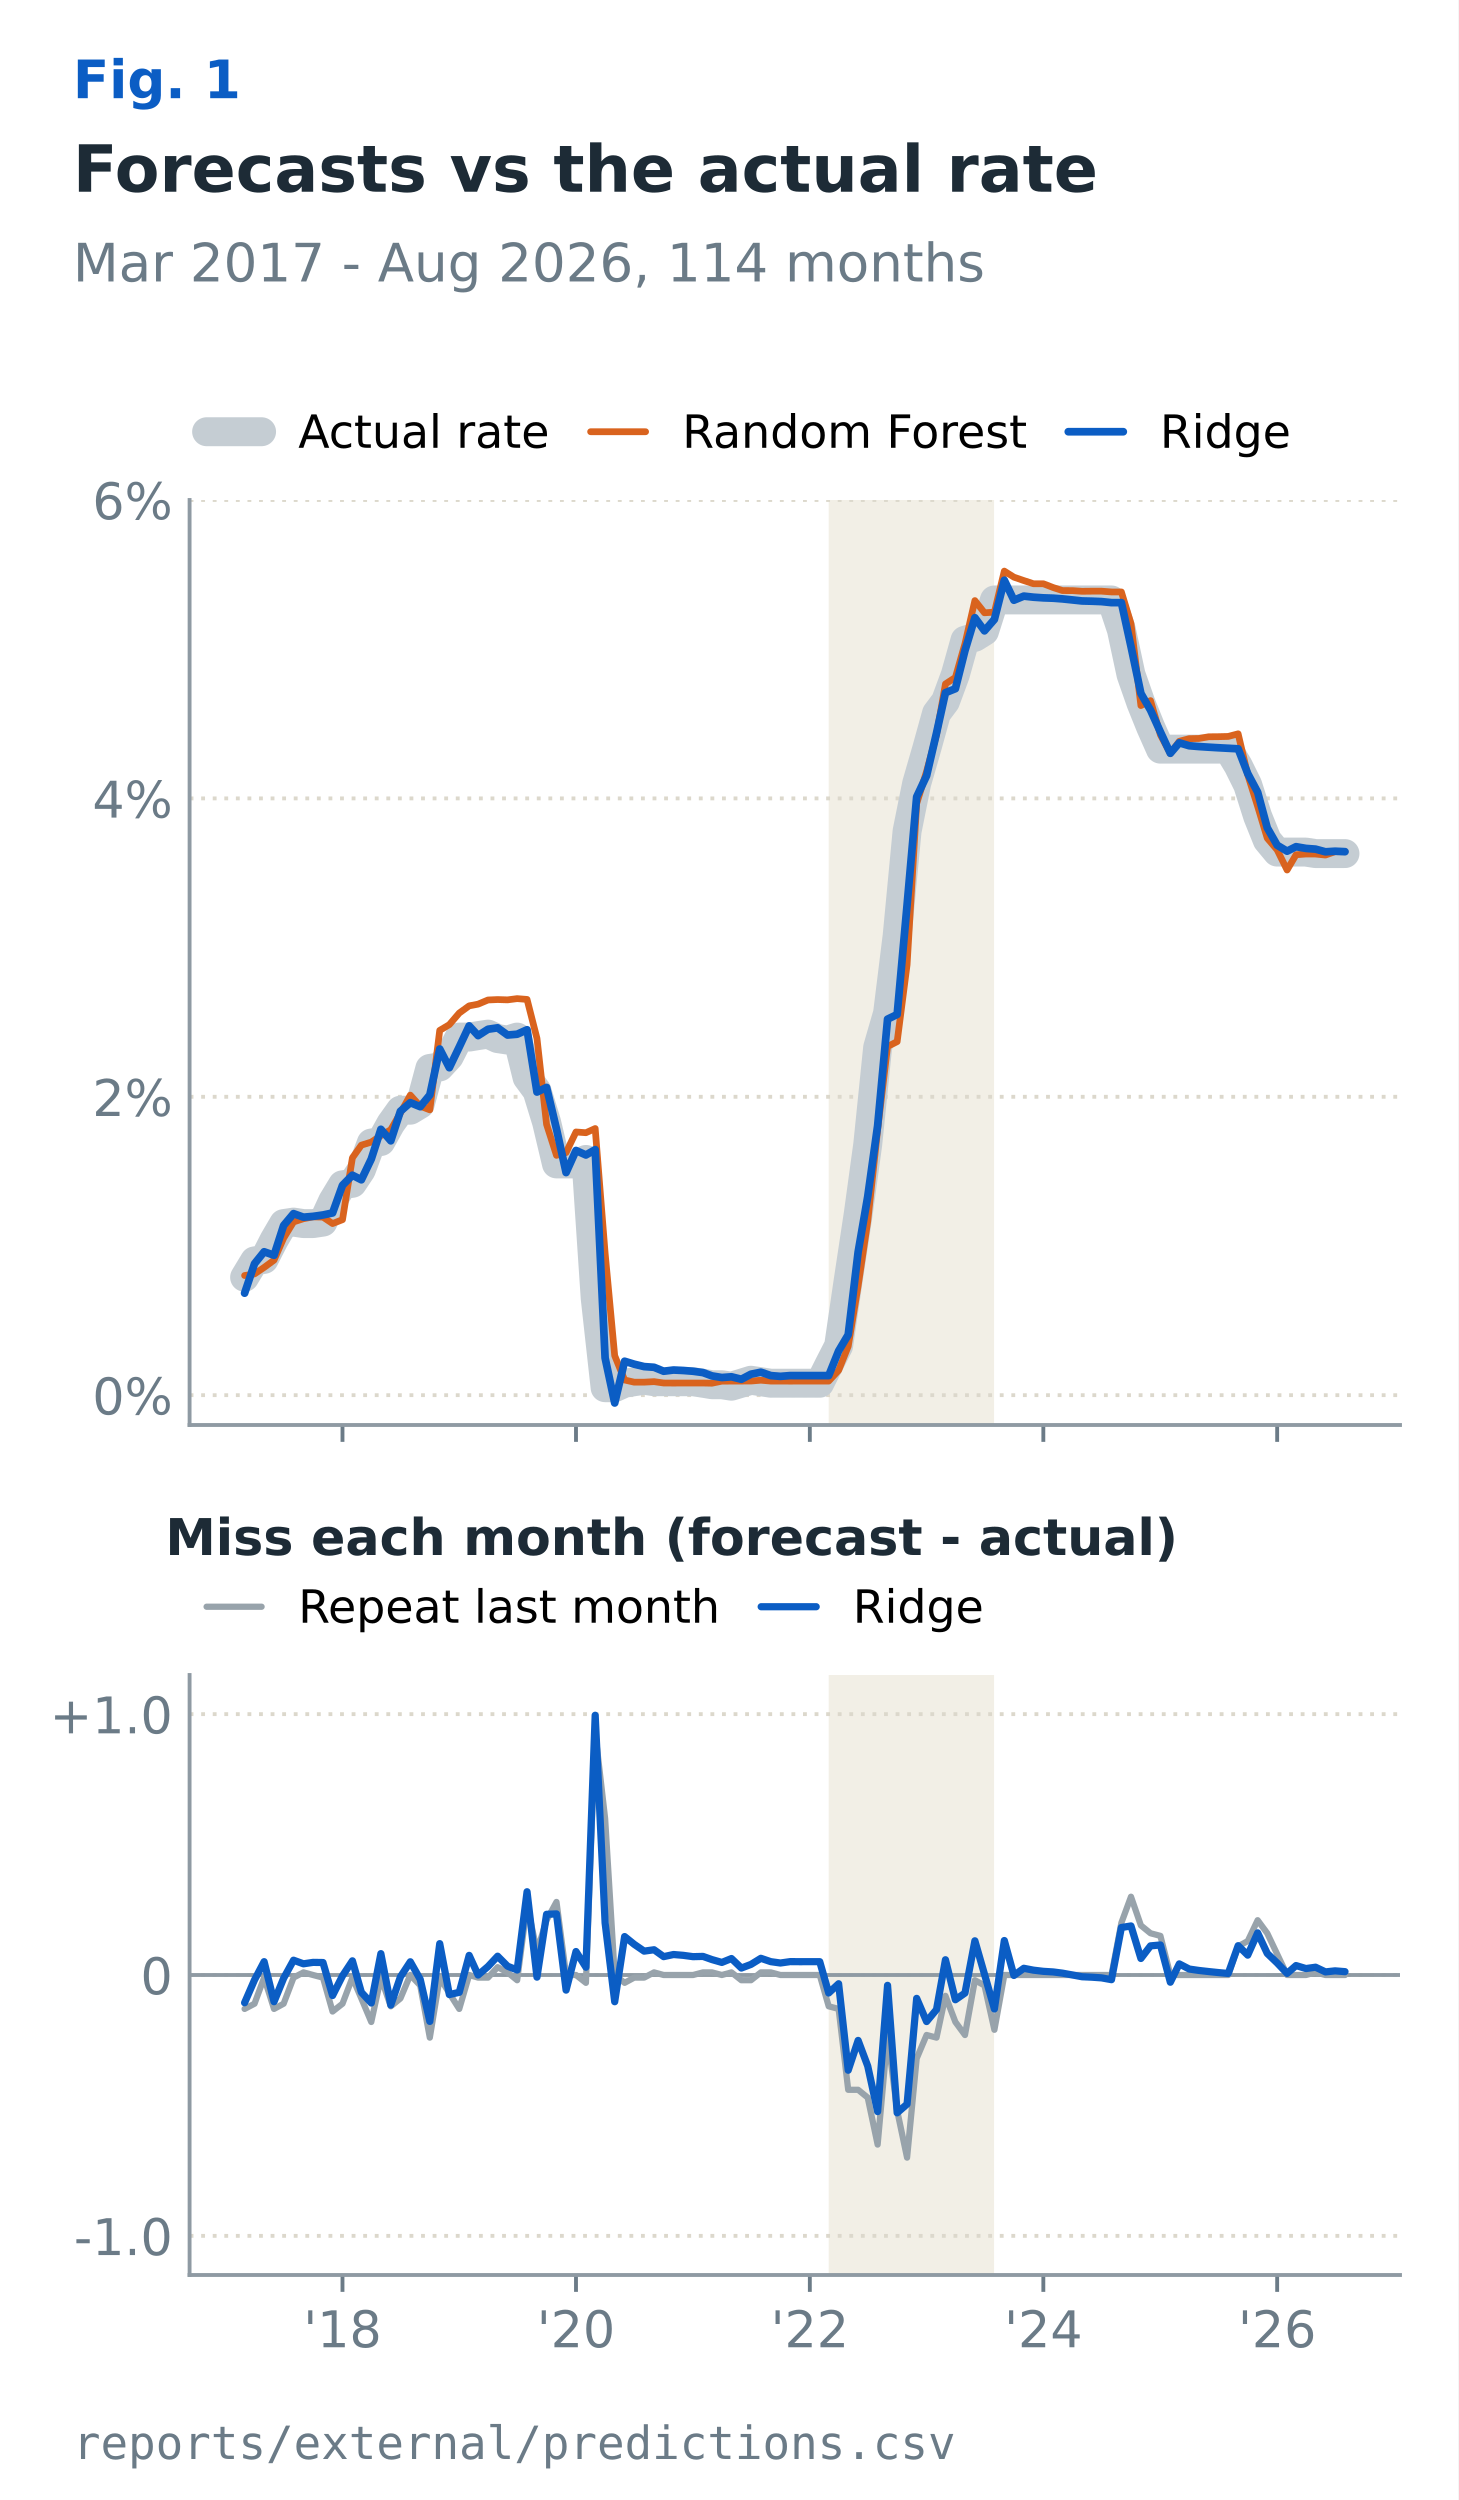
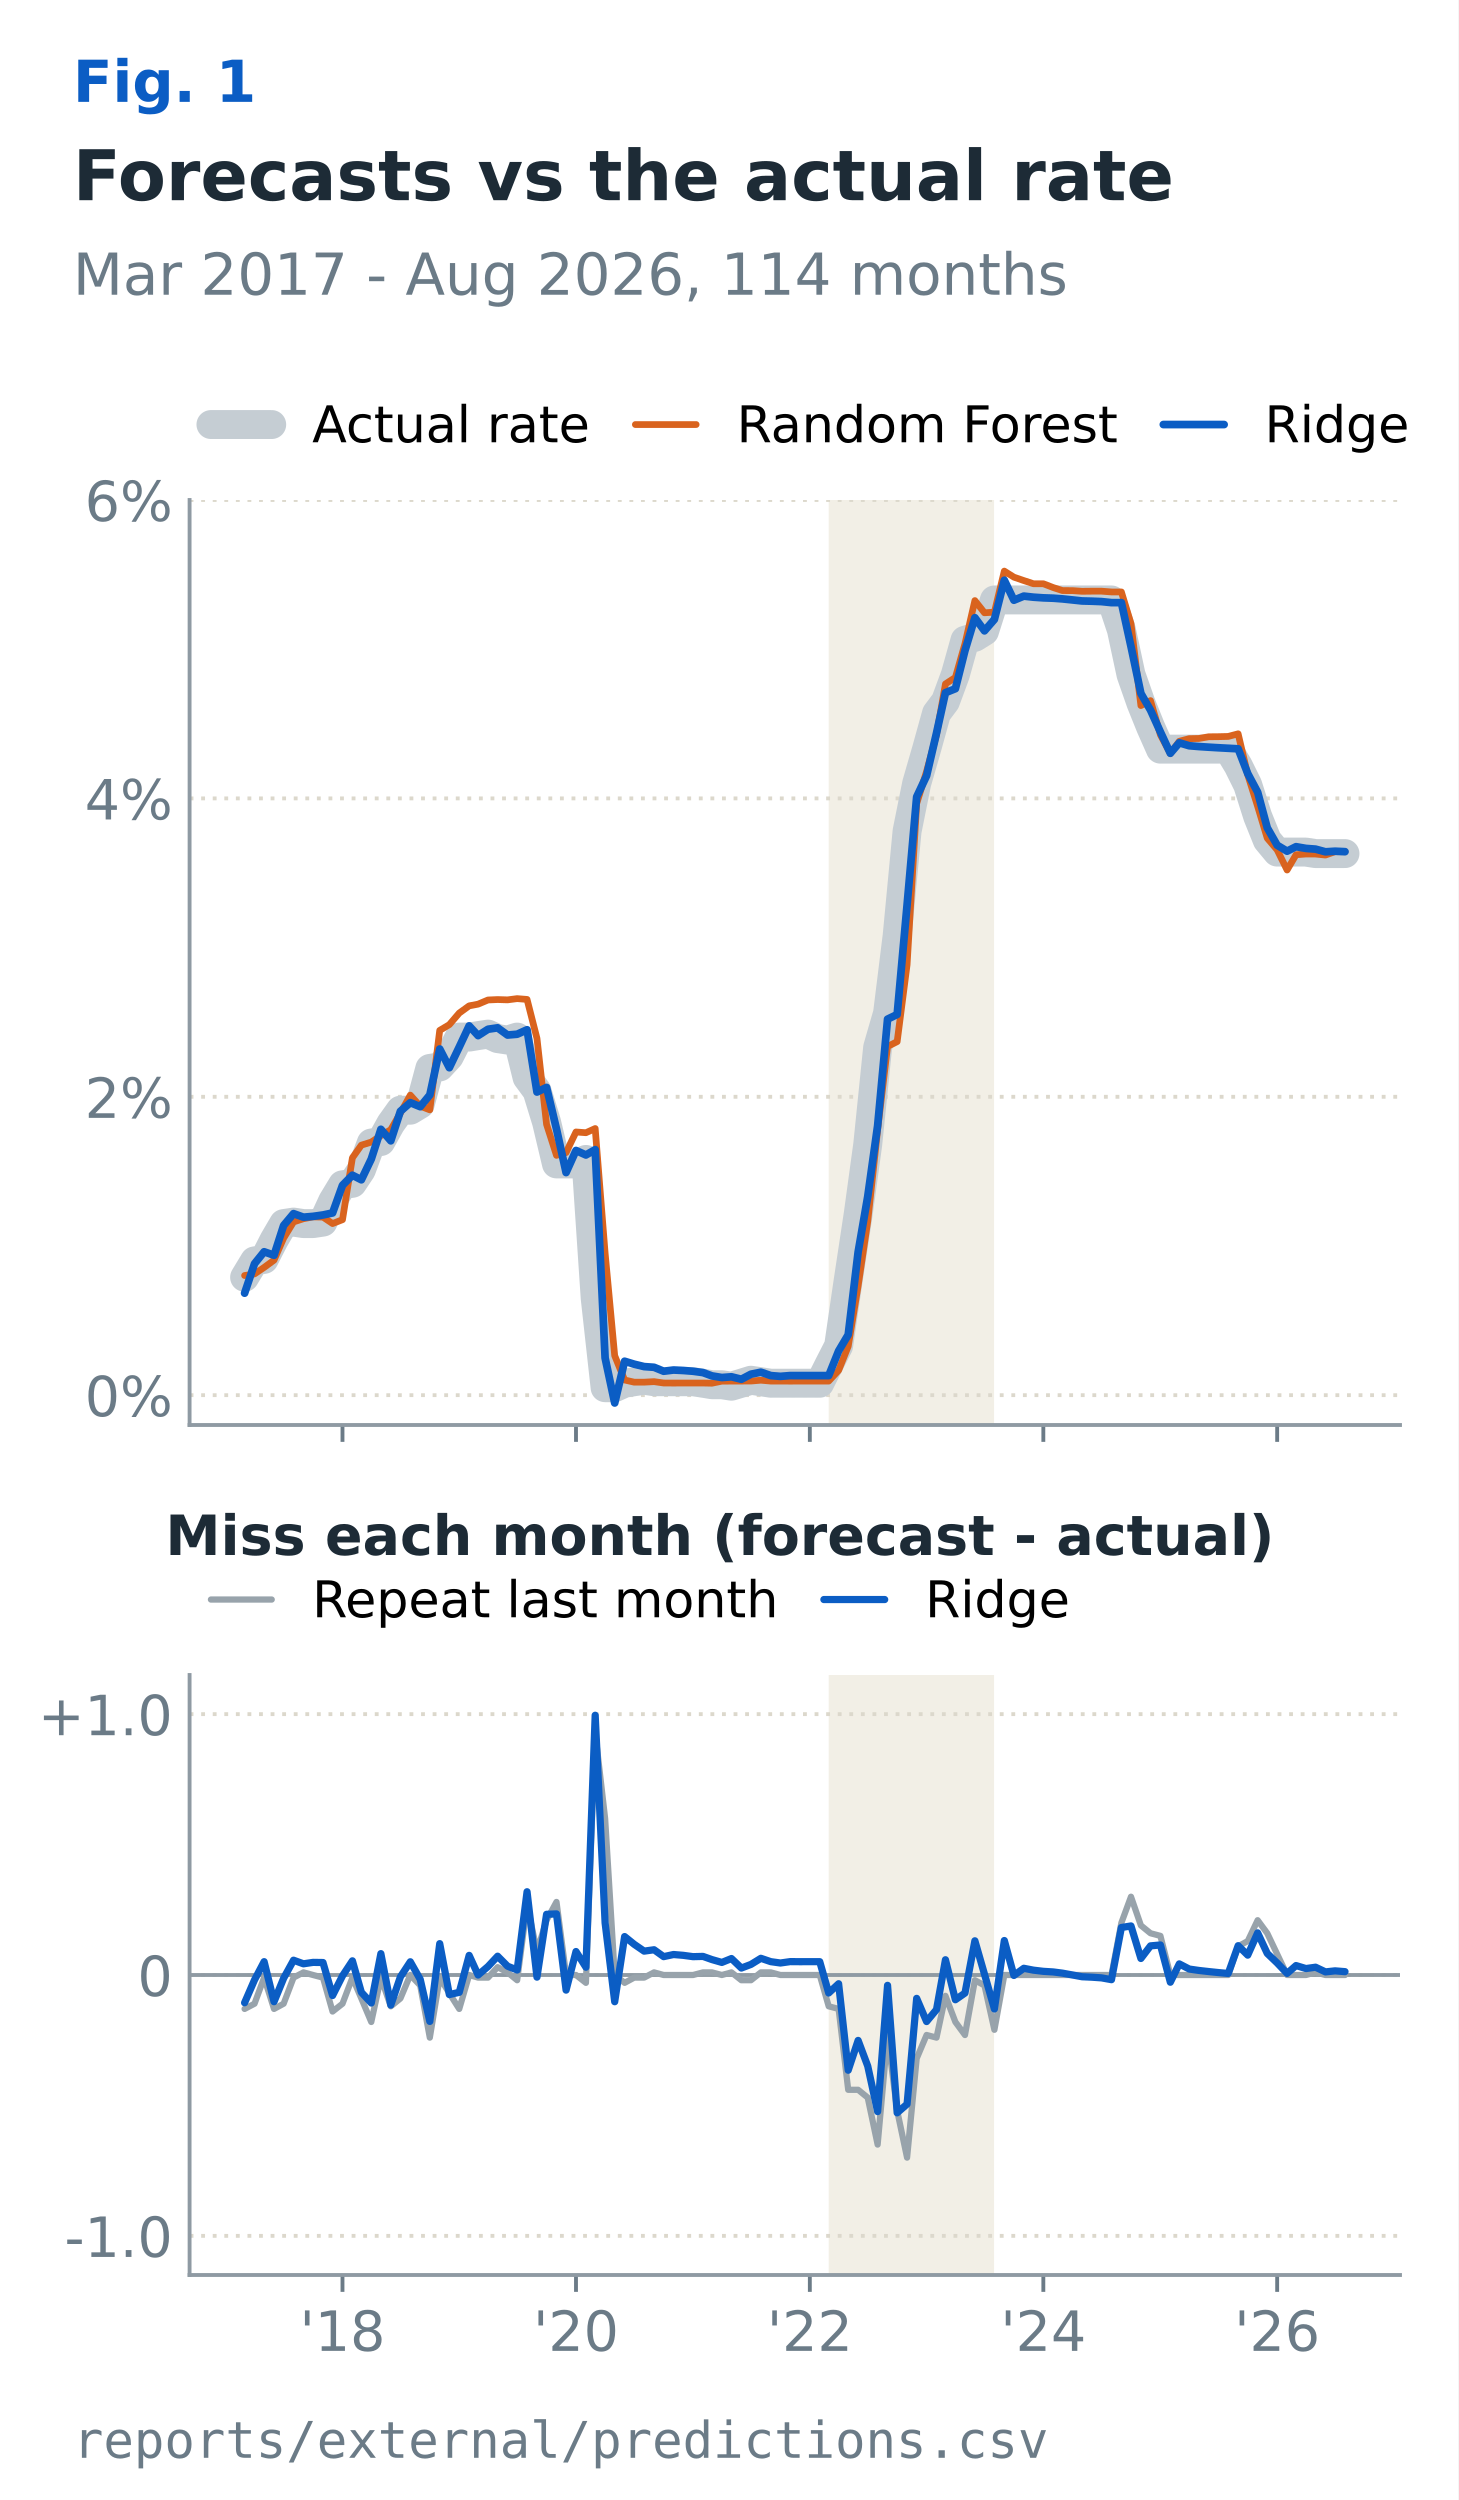
<svg xmlns="http://www.w3.org/2000/svg" xmlns:xlink="http://www.w3.org/1999/xlink" role="img" aria-label="Actual federal funds rate and one-month-ahead forecasts. Top: actual rate with Ridge and Random Forest forecasts, March 2017 to August 2026. Bottom: each month's miss for Ridge and for repeating last month's rate. Misses stay near zero except around the March 2020 cut and during the 2022-23 rate increases." width="302.4pt" height="518.4pt" viewBox="0 0 302.4 518.4" version="1.1">
  <defs>
    <style type="text/css">*{stroke-linejoin: round; stroke-linecap: butt}</style>
  </defs>
  <g id="figure_1">
    <g id="patch_1">
      <path d="M 0 518.4  L 302.4 518.4  L 302.4 0  L 0 0  z " style="fill: #ffffff" />
    </g>
    <g id="axes_1">
      <g id="patch_2">
        <path d="M 39.312 295.488  L 290.304 295.488  L 290.304 103.68  L 39.312 103.68  z " style="fill: #ffffff" />
      </g>
      <g id="patch_3">
        <path d="M 171.839 295.488  L 206.131 295.488  L 206.131 103.68  L 171.839 103.68  z " clip-path="url(#p9039976e13)" style="fill: #f2efe6" />
      </g>
      <g id="matplotlib.axis_1">
        <g id="xtick_1">
          <g id="line2d_1">
            <defs>
              <path id="m2d4528c1ce" d="M 0 0  L 0 3.5  " style="stroke: #6b7b87; stroke-width: 0.8" />
            </defs>
            <g>
              <use xlink:href="#m2d4528c1ce" x="71.018" y="295.488" style="fill: #6b7b87; stroke: #6b7b87; stroke-width: 0.8" />
            </g>
          </g>
        </g>
        <g id="xtick_2">
          <g id="line2d_2">
            <g>
              <use xlink:href="#m2d4528c1ce" x="119.438" y="295.488" style="fill: #6b7b87; stroke: #6b7b87; stroke-width: 0.8" />
            </g>
          </g>
        </g>
        <g id="xtick_3">
          <g id="line2d_3">
            <g>
              <use xlink:href="#m2d4528c1ce" x="167.926" y="295.488" style="fill: #6b7b87; stroke: #6b7b87; stroke-width: 0.8" />
            </g>
          </g>
        </g>
        <g id="xtick_4">
          <g id="line2d_4">
            <g>
              <use xlink:href="#m2d4528c1ce" x="216.346" y="295.488" style="fill: #6b7b87; stroke: #6b7b87; stroke-width: 0.8" />
            </g>
          </g>
        </g>
        <g id="xtick_5">
          <g id="line2d_5">
            <g>
              <use xlink:href="#m2d4528c1ce" x="264.833" y="295.488" style="fill: #6b7b87; stroke: #6b7b87; stroke-width: 0.8" />
            </g>
          </g>
        </g>
      </g>
      <g id="matplotlib.axis_2">
        <g id="ytick_1">
          <g id="line2d_6">
            <path d="M 39.312 289.301  L 290.304 289.301  " clip-path="url(#p9039976e13)" style="fill: none; stroke-dasharray: 0.8,1.6; stroke-dashoffset: 0; stroke: #dcd8cc; stroke-width: 0.8" />
          </g>
          <g id="line2d_7" />
          <g id="text_1">
-             <text style="font-size: 10.5px; font-family: Tahoma, Verdana, 'DejaVu Sans', sans-serif; text-anchor: end; fill: #6b7b87" x="35.812" y="293.289" transform="rotate(-0 35.812 293.2894)">0%</text>
+             <text style="font-size: 11.5px; font-family: Tahoma, Verdana, 'DejaVu Sans', sans-serif; text-anchor: end; fill: #6b7b87" x="35.812" y="293.669" transform="rotate(-0 35.812 293.6693)">0%</text>
          </g>
        </g>
        <g id="ytick_2">
          <g id="line2d_8">
            <path d="M 39.312 227.427  L 290.304 227.427  " clip-path="url(#p9039976e13)" style="fill: none; stroke-dasharray: 0.8,1.6; stroke-dashoffset: 0; stroke: #dcd8cc; stroke-width: 0.8" />
          </g>
          <g id="line2d_9" />
          <g id="text_2">
-             <text style="font-size: 10.5px; font-family: Tahoma, Verdana, 'DejaVu Sans', sans-serif; text-anchor: end; fill: #6b7b87" x="35.812" y="231.416" transform="rotate(-0 35.812 231.4159)">2%</text>
+             <text style="font-size: 11.5px; font-family: Tahoma, Verdana, 'DejaVu Sans', sans-serif; text-anchor: end; fill: #6b7b87" x="35.812" y="231.796" transform="rotate(-0 35.812 231.7957)">2%</text>
          </g>
        </g>
        <g id="ytick_3">
          <g id="line2d_10">
            <path d="M 39.312 165.554  L 290.304 165.554  " clip-path="url(#p9039976e13)" style="fill: none; stroke-dasharray: 0.8,1.6; stroke-dashoffset: 0; stroke: #dcd8cc; stroke-width: 0.8" />
          </g>
          <g id="line2d_11" />
          <g id="text_3">
-             <text style="font-size: 10.5px; font-family: Tahoma, Verdana, 'DejaVu Sans', sans-serif; text-anchor: end; fill: #6b7b87" x="35.812" y="169.542" transform="rotate(-0 35.812 169.5423)">4%</text>
+             <text style="font-size: 11.5px; font-family: Tahoma, Verdana, 'DejaVu Sans', sans-serif; text-anchor: end; fill: #6b7b87" x="35.812" y="169.922" transform="rotate(-0 35.812 169.9222)">4%</text>
          </g>
        </g>
        <g id="ytick_4">
          <g id="line2d_12">
            <path d="M 39.312 103.68  L 290.304 103.68  " clip-path="url(#p9039976e13)" style="fill: none; stroke-dasharray: 0.8,1.6; stroke-dashoffset: 0; stroke: #dcd8cc; stroke-width: 0.8" />
          </g>
          <g id="line2d_13" />
          <g id="text_4">
-             <text style="font-size: 10.5px; font-family: Tahoma, Verdana, 'DejaVu Sans', sans-serif; text-anchor: end; fill: #6b7b87" x="35.812" y="107.669" transform="rotate(-0 35.812 107.6688)">6%</text>
+             <text style="font-size: 11.5px; font-family: Tahoma, Verdana, 'DejaVu Sans', sans-serif; text-anchor: end; fill: #6b7b87" x="35.812" y="108.049" transform="rotate(-0 35.812 108.0487)">6%</text>
          </g>
        </g>
      </g>
      <g id="line2d_14">
        <path d="M 50.721 264.861  L 52.777 261.458  L 54.767 261.148  L 56.823 257.126  L 58.813 253.723  L 60.869 253.414  L 62.925 253.723  L 64.915 253.723  L 66.972 253.414  L 68.961 249.083  L 71.018 245.68  L 73.074 245.37  L 74.931 242.586  L 76.987 237.017  L 78.977 236.708  L 81.033 232.996  L 83.023 230.211  L 85.08 230.211  L 87.136 228.974  L 89.126 221.549  L 91.182 221.24  L 93.172 219.074  L 95.228 215.052  L 97.284 215.052  L 99.141 214.743  L 101.198 214.434  L 103.188 215.362  L 105.244 215.671  L 107.234 215.052  L 109.29 223.405  L 111.346 226.19  L 113.336 232.686  L 115.392 241.349  L 117.382 241.349  L 119.438 241.349  L 121.495 240.421  L 123.418 269.192  L 125.474 287.754  L 127.464 287.754  L 129.521 286.826  L 131.51 286.516  L 133.567 286.207  L 135.623 286.516  L 137.613 286.516  L 139.669 286.516  L 141.659 286.516  L 143.715 286.516  L 145.771 286.826  L 147.629 287.135  L 149.685 287.135  L 151.675 287.444  L 153.731 286.826  L 155.721 286.207  L 157.777 286.516  L 159.833 286.826  L 161.823 286.826  L 163.879 286.826  L 165.869 286.826  L 167.926 286.826  L 169.982 286.826  L 171.839 283.113  L 173.895 279.092  L 175.885 265.479  L 177.941 251.867  L 179.931 237.327  L 181.987 217.218  L 184.044 210.103  L 186.034 194.015  L 188.09 172.36  L 190.08 162.46  L 192.136 155.344  L 194.192 147.92  L 196.049 145.445  L 198.106 139.876  L 200.095 132.761  L 202.152 132.142  L 204.142 130.904  L 206.198 124.408  L 208.254 124.408  L 210.244 124.408  L 212.3 124.408  L 214.29 124.408  L 216.346 124.408  L 218.402 124.408  L 220.326 124.408  L 222.382 124.408  L 224.372 124.408  L 226.428 124.408  L 228.418 124.408  L 230.475 124.408  L 232.531 130.595  L 234.521 139.876  L 236.577 145.754  L 238.567 150.704  L 240.623 155.344  L 242.679 155.344  L 244.536 155.344  L 246.593 155.344  L 248.583 155.344  L 250.639 155.344  L 252.629 155.344  L 254.685 155.344  L 256.741 158.747  L 258.731 162.769  L 260.787 169.266  L 262.777 174.216  L 264.833 176.691  L 266.89 176.691  L 268.747 176.691  L 270.803 176.691  L 272.793 177  L 274.849 177  L 276.839 177  L 278.895 177  " clip-path="url(#p9039976e13)" style="fill: none; stroke: #c5cdd3; stroke-width: 6; stroke-linecap: round" />
      </g>
      <g id="line2d_15">
        <path d="M 50.721 264.491  L 52.777 264.163  L 54.767 262.812  L 56.823 261.3  L 58.813 256.742  L 60.869 253.379  L 62.925 252.714  L 64.915 252.334  L 66.972 252.381  L 68.961 253.718  L 71.018 252.913  L 73.074 240.086  L 74.931 237.46  L 76.987 236.821  L 78.977 235.498  L 81.033 234.248  L 83.023 230.81  L 85.08 227.086  L 87.136 229.373  L 89.126 230.139  L 91.182 213.66  L 93.172 212.472  L 95.228 210.065  L 97.284 208.574  L 99.141 208.219  L 101.198 207.354  L 103.188 207.268  L 105.244 207.332  L 107.234 207.074  L 109.29 207.239  L 111.346 215.323  L 113.336 233.152  L 115.392 239.574  L 117.382 238.996  L 119.438 234.727  L 121.495 234.881  L 123.418 234.011  L 125.474 259.82  L 127.464 281.114  L 129.521 286.154  L 131.51 286.608  L 133.567 286.607  L 135.623 286.496  L 137.613 286.779  L 139.669 286.794  L 141.659 286.783  L 143.715 286.783  L 145.771 286.783  L 147.629 286.824  L 149.685 286.397  L 151.675 286.387  L 153.731 286.377  L 155.721 286.373  L 157.777 286.202  L 159.833 286.381  L 161.823 286.387  L 163.879 286.391  L 165.869 286.388  L 167.926 286.384  L 169.982 286.386  L 171.839 286.385  L 173.895 284.172  L 175.885 279.167  L 177.941 266.657  L 179.931 253.286  L 181.987 234.26  L 184.044 217.003  L 186.034 215.993  L 188.09 200.063  L 190.08 166.632  L 192.136 159.959  L 194.192 152.375  L 196.049 141.822  L 198.106 140.474  L 200.095 133.481  L 202.152 124.54  L 204.142 127.07  L 206.198 126.93  L 208.254 118.427  L 210.244 119.679  L 212.3 120.386  L 214.29 121.045  L 216.346 121.046  L 218.402 121.839  L 220.326 122.462  L 222.382 122.472  L 224.372 122.613  L 226.428 122.588  L 228.418 122.588  L 230.475 122.746  L 232.531 122.746  L 234.521 129.3  L 236.577 146.305  L 238.567 145.282  L 240.623 152.381  L 242.679 156.245  L 244.536 153.715  L 246.593 153.172  L 248.583 153.129  L 250.639 152.777  L 252.629 152.757  L 254.685 152.708  L 256.741 152.165  L 258.731 160.684  L 260.787 167.218  L 262.777 173.811  L 264.833 176.23  L 266.89 180.404  L 268.747 177.241  L 270.803 177.088  L 272.793 177.097  L 274.849 177.303  L 276.839 176.601  L 278.895 176.601  " clip-path="url(#p9039976e13)" style="fill: none; stroke: #d9631e; stroke-width: 1.4; stroke-linecap: round" />
      </g>
      <g id="patch_4">
        <path d="M 39.312 295.488  L 39.312 103.68  " style="fill: none; stroke: #8f9aa3; stroke-width: 0.8; stroke-linejoin: miter; stroke-linecap: square" />
      </g>
      <g id="patch_5">
        <path d="M 39.312 295.488  L 290.304 295.488  " style="fill: none; stroke: #8f9aa3; stroke-width: 0.8; stroke-linejoin: miter; stroke-linecap: square" />
      </g>
      <g id="line2d_16">
        <path d="M 50.721 268.152  L 52.777 262.041  L 54.767 259.57  L 56.823 260.29  L 58.813 254.11  L 60.869 251.661  L 62.925 252.396  L 64.915 252.227  L 66.972 251.935  L 68.961 251.516  L 71.018 245.781  L 73.074 243.692  L 74.931 244.64  L 76.987 240.338  L 78.977 234.177  L 81.033 236.557  L 83.023 230.437  L 85.08 228.644  L 87.136 229.484  L 89.126 227.051  L 91.182 217.523  L 93.172 221.394  L 95.228 217.108  L 97.284 212.728  L 99.141 214.743  L 101.198 213.423  L 103.188 213.133  L 105.244 214.624  L 107.234 214.459  L 109.29 213.534  L 111.346 226.441  L 113.336 225.49  L 115.392 234.104  L 117.382 243.139  L 119.438 238.568  L 121.495 239.497  L 123.418 238.392  L 125.474 281.579  L 127.464 290.92  L 129.521 282.27  L 131.51 282.878  L 133.567 283.377  L 135.623 283.522  L 137.613 284.338  L 139.669 284.087  L 141.659 284.183  L 143.715 284.342  L 145.771 284.62  L 147.629 285.306  L 149.685 285.644  L 151.675 285.493  L 153.731 286.001  L 155.721 284.951  L 157.777 284.536  L 159.833 285.244  L 161.823 285.403  L 163.879 285.237  L 165.869 285.247  L 167.926 285.243  L 169.982 285.247  L 171.839 285.247  L 173.895 280.13  L 175.885 276.772  L 177.941 259.629  L 179.931 248.124  L 181.987 233.414  L 184.044 211.33  L 186.034 210.36  L 188.09 187.674  L 190.08 165.234  L 192.136 160.861  L 194.192 152.02  L 196.049 143.638  L 198.106 142.809  L 200.095 134.904  L 202.152 128.09  L 204.142 130.809  L 206.198 128.435  L 208.254 120.322  L 210.244 124.459  L 212.3 123.612  L 214.29 123.832  L 216.346 123.972  L 218.402 124.044  L 220.326 124.188  L 222.382 124.402  L 224.372 124.615  L 226.428 124.668  L 228.418 124.748  L 230.475 124.962  L 232.531 124.962  L 234.521 134.061  L 236.577 143.792  L 238.567 147.25  L 240.623 151.782  L 242.679 156.199  L 244.536 154.029  L 246.593 154.637  L 248.583 154.803  L 250.639 154.936  L 252.629 155.054  L 254.685 155.164  L 256.741 155.274  L 258.731 160.413  L 260.787 164.272  L 262.777 171.657  L 264.833 175.263  L 266.89 176.5  L 268.747 175.571  L 270.803 175.927  L 272.793 176.075  L 274.849 176.632  L 276.839 176.509  L 278.895 176.603  " clip-path="url(#p9039976e13)" style="fill: none; stroke: #0b5dc4; stroke-width: 1.6; stroke-linecap: round" />
      </g>
      <g id="legend_1">
        <g id="line2d_17">
-           <path d="M 42.842 89.523  L 48.542 89.523  L 54.242 89.523  " style="fill: none; stroke: #c5cdd3; stroke-width: 6; stroke-linecap: round" />
+           <path d="M 43.742 88.033  L 50.042 88.033  L 56.342 88.033  " style="fill: none; stroke: #c5cdd3; stroke-width: 6; stroke-linecap: round" />
        </g>
        <g id="text_5">
-           <text style="font-size: 9.5px; font-family: Tahoma, Verdana, 'DejaVu Sans', sans-serif; text-anchor: start" x="61.842" y="92.848" transform="rotate(-0 61.84216 92.84777)">Actual rate</text>
+           <text style="font-size: 10.5px; font-family: Tahoma, Verdana, 'DejaVu Sans', sans-serif; text-anchor: start" x="64.742" y="91.708" transform="rotate(-0 64.74216 91.70754)">Actual rate</text>
        </g>
        <g id="line2d_18">
-           <path d="M 122.47 89.523  L 128.17 89.523  L 133.87 89.523  " style="fill: none; stroke: #d9631e; stroke-width: 1.4; stroke-linecap: round" />
+           <path d="M 131.752 88.033  L 138.052 88.033  L 144.352 88.033  " style="fill: none; stroke: #d9631e; stroke-width: 1.4; stroke-linecap: round" />
        </g>
        <g id="text_6">
-           <text style="font-size: 9.5px; font-family: Tahoma, Verdana, 'DejaVu Sans', sans-serif; text-anchor: start" x="141.47" y="92.848" transform="rotate(-0 141.47 92.84777)">Random Forest</text>
+           <text style="font-size: 10.5px; font-family: Tahoma, Verdana, 'DejaVu Sans', sans-serif; text-anchor: start" x="152.752" y="91.708" transform="rotate(-0 152.7518 91.70754)">Random Forest</text>
        </g>
        <g id="line2d_19">
-           <path d="M 221.524 89.523  L 227.224 89.523  L 232.924 89.523  " style="fill: none; stroke: #0b5dc4; stroke-width: 1.6; stroke-linecap: round" />
+           <path d="M 241.232 88.033  L 247.532 88.033  L 253.832 88.033  " style="fill: none; stroke: #0b5dc4; stroke-width: 1.6; stroke-linecap: round" />
        </g>
        <g id="text_7">
-           <text style="font-size: 9.5px; font-family: Tahoma, Verdana, 'DejaVu Sans', sans-serif; text-anchor: start" x="240.524" y="92.848" transform="rotate(-0 240.5238 92.84777)">Ridge</text>
+           <text style="font-size: 10.5px; font-family: Tahoma, Verdana, 'DejaVu Sans', sans-serif; text-anchor: start" x="262.232" y="91.708" transform="rotate(-0 262.2324 91.70754)">Ridge</text>
        </g>
      </g>
    </g>
    <g id="axes_2">
      <g id="patch_6">
        <path d="M 39.312 471.744  L 290.304 471.744  L 290.304 347.328  L 39.312 347.328  z " style="fill: #ffffff" />
      </g>
      <g id="patch_7">
        <path d="M 171.839 471.744  L 206.131 471.744  L 206.131 347.328  L 171.839 347.328  z " clip-path="url(#p9b0d6649c1)" style="fill: #f2efe6" />
      </g>
      <g id="matplotlib.axis_3">
        <g id="xtick_6">
          <g id="line2d_20">
            <g>
              <use xlink:href="#m2d4528c1ce" x="71.018" y="471.744" style="fill: #6b7b87; stroke: #6b7b87; stroke-width: 0.8" />
            </g>
          </g>
          <g id="text_8">
-             <text style="font-size: 10.5px; font-family: Tahoma, Verdana, 'DejaVu Sans', sans-serif; text-anchor: middle; fill: #6b7b87" x="71.018" y="486.722" transform="rotate(-0 71.01765 486.7215)">'18</text>
+             <text style="font-size: 11.5px; font-family: Tahoma, Verdana, 'DejaVu Sans', sans-serif; text-anchor: middle; fill: #6b7b87" x="71.018" y="487.481" transform="rotate(-0 71.01765 487.4813)">'18</text>
          </g>
        </g>
        <g id="xtick_7">
          <g id="line2d_21">
            <g>
              <use xlink:href="#m2d4528c1ce" x="119.438" y="471.744" style="fill: #6b7b87; stroke: #6b7b87; stroke-width: 0.8" />
            </g>
          </g>
          <g id="text_9">
-             <text style="font-size: 10.5px; font-family: Tahoma, Verdana, 'DejaVu Sans', sans-serif; text-anchor: middle; fill: #6b7b87" x="119.438" y="486.722" transform="rotate(-0 119.4384 486.7215)">'20</text>
+             <text style="font-size: 11.5px; font-family: Tahoma, Verdana, 'DejaVu Sans', sans-serif; text-anchor: middle; fill: #6b7b87" x="119.438" y="487.481" transform="rotate(-0 119.4384 487.4813)">'20</text>
          </g>
        </g>
        <g id="xtick_8">
          <g id="line2d_22">
            <g>
              <use xlink:href="#m2d4528c1ce" x="167.926" y="471.744" style="fill: #6b7b87; stroke: #6b7b87; stroke-width: 0.8" />
            </g>
          </g>
          <g id="text_10">
-             <text style="font-size: 10.5px; font-family: Tahoma, Verdana, 'DejaVu Sans', sans-serif; text-anchor: middle; fill: #6b7b87" x="167.926" y="486.722" transform="rotate(-0 167.9255 486.7215)">'22</text>
+             <text style="font-size: 11.5px; font-family: Tahoma, Verdana, 'DejaVu Sans', sans-serif; text-anchor: middle; fill: #6b7b87" x="167.926" y="487.481" transform="rotate(-0 167.9255 487.4813)">'22</text>
          </g>
        </g>
        <g id="xtick_9">
          <g id="line2d_23">
            <g>
              <use xlink:href="#m2d4528c1ce" x="216.346" y="471.744" style="fill: #6b7b87; stroke: #6b7b87; stroke-width: 0.8" />
            </g>
          </g>
          <g id="text_11">
-             <text style="font-size: 10.5px; font-family: Tahoma, Verdana, 'DejaVu Sans', sans-serif; text-anchor: middle; fill: #6b7b87" x="216.346" y="486.722" transform="rotate(-0 216.3463 486.7215)">'24</text>
+             <text style="font-size: 11.5px; font-family: Tahoma, Verdana, 'DejaVu Sans', sans-serif; text-anchor: middle; fill: #6b7b87" x="216.346" y="487.481" transform="rotate(-0 216.3463 487.4813)">'24</text>
          </g>
        </g>
        <g id="xtick_10">
          <g id="line2d_24">
            <g>
              <use xlink:href="#m2d4528c1ce" x="264.833" y="471.744" style="fill: #6b7b87; stroke: #6b7b87; stroke-width: 0.8" />
            </g>
          </g>
          <g id="text_12">
-             <text style="font-size: 10.5px; font-family: Tahoma, Verdana, 'DejaVu Sans', sans-serif; text-anchor: middle; fill: #6b7b87" x="264.833" y="486.722" transform="rotate(-0 264.8334 486.7215)">'26</text>
+             <text style="font-size: 11.5px; font-family: Tahoma, Verdana, 'DejaVu Sans', sans-serif; text-anchor: middle; fill: #6b7b87" x="264.833" y="487.481" transform="rotate(-0 264.8334 487.4813)">'26</text>
          </g>
        </g>
      </g>
      <g id="matplotlib.axis_4">
        <g id="ytick_5">
          <g id="line2d_25">
            <path d="M 39.312 463.63  L 290.304 463.63  " clip-path="url(#p9b0d6649c1)" style="fill: none; stroke-dasharray: 0.8,1.6; stroke-dashoffset: 0; stroke: #dcd8cc; stroke-width: 0.8" />
          </g>
          <g id="line2d_26" />
          <g id="text_13">
-             <text style="font-size: 10.5px; font-family: Tahoma, Verdana, 'DejaVu Sans', sans-serif; text-anchor: end; fill: #6b7b87" x="35.812" y="467.619" transform="rotate(-0 35.812 467.6187)">-1.0</text>
+             <text style="font-size: 11.5px; font-family: Tahoma, Verdana, 'DejaVu Sans', sans-serif; text-anchor: end; fill: #6b7b87" x="35.812" y="467.999" transform="rotate(-0 35.812 467.9986)">-1.0</text>
          </g>
        </g>
        <g id="ytick_6">
          <g id="line2d_27">
            <path d="M 39.312 409.536  L 290.304 409.536  " clip-path="url(#p9b0d6649c1)" style="fill: none; stroke-dasharray: 0.8,1.6; stroke-dashoffset: 0; stroke: #dcd8cc; stroke-width: 0.8" />
          </g>
          <g id="line2d_28" />
          <g id="text_14">
-             <text style="font-size: 10.5px; font-family: Tahoma, Verdana, 'DejaVu Sans', sans-serif; text-anchor: end; fill: #6b7b87" x="35.812" y="413.525" transform="rotate(-0 35.812 413.5248)">0</text>
+             <text style="font-size: 11.5px; font-family: Tahoma, Verdana, 'DejaVu Sans', sans-serif; text-anchor: end; fill: #6b7b87" x="35.812" y="413.905" transform="rotate(-0 35.812 413.9047)">0</text>
          </g>
        </g>
        <g id="ytick_7">
          <g id="line2d_29">
            <path d="M 39.312 355.442  L 290.304 355.442  " clip-path="url(#p9b0d6649c1)" style="fill: none; stroke-dasharray: 0.8,1.6; stroke-dashoffset: 0; stroke: #dcd8cc; stroke-width: 0.8" />
          </g>
          <g id="line2d_30" />
          <g id="text_15">
-             <text style="font-size: 10.5px; font-family: Tahoma, Verdana, 'DejaVu Sans', sans-serif; text-anchor: end; fill: #6b7b87" x="35.812" y="359.431" transform="rotate(-0 35.812 359.4309)">+1.0</text>
+             <text style="font-size: 11.5px; font-family: Tahoma, Verdana, 'DejaVu Sans', sans-serif; text-anchor: end; fill: #6b7b87" x="35.812" y="359.811" transform="rotate(-0 35.812 359.8107)">+1.0</text>
          </g>
        </g>
      </g>
      <g id="line2d_31">
        <path d="M 39.312 409.536  L 290.304 409.536  " clip-path="url(#p9b0d6649c1)" style="fill: none; stroke: #8f9aa3; stroke-width: 0.8; stroke-linecap: round" />
      </g>
      <g id="line2d_32">
        <path d="M 50.721 416.568  L 52.777 415.486  L 54.767 410.077  L 56.823 416.568  L 58.813 415.486  L 60.869 410.077  L 62.925 408.995  L 64.915 409.536  L 66.972 410.077  L 68.961 417.109  L 71.018 415.486  L 73.074 410.077  L 74.931 414.404  L 76.987 419.273  L 78.977 410.077  L 81.033 416.027  L 83.023 414.404  L 85.08 409.536  L 87.136 411.7  L 89.126 422.519  L 91.182 410.077  L 93.172 413.323  L 95.228 416.568  L 97.284 409.536  L 99.141 410.077  L 101.198 410.077  L 103.188 407.913  L 105.244 408.995  L 107.234 410.618  L 109.29 394.931  L 111.346 404.668  L 113.336 398.176  L 115.392 394.39  L 117.382 409.536  L 119.438 409.536  L 121.495 411.159  L 123.418 359.229  L 125.474 377.08  L 127.464 409.536  L 129.521 411.159  L 131.51 410.077  L 133.567 410.077  L 135.623 408.995  L 137.613 409.536  L 139.669 409.536  L 141.659 409.536  L 143.715 409.536  L 145.771 408.995  L 147.629 408.995  L 149.685 409.536  L 151.675 408.995  L 153.731 410.618  L 155.721 410.618  L 157.777 408.995  L 159.833 408.995  L 161.823 409.536  L 163.879 409.536  L 165.869 409.536  L 167.926 409.536  L 169.982 409.536  L 171.839 416.027  L 173.895 416.568  L 175.885 433.337  L 177.941 433.337  L 179.931 434.96  L 181.987 444.697  L 184.044 421.978  L 186.034 437.665  L 188.09 447.402  L 190.08 426.846  L 192.136 421.978  L 194.192 422.519  L 196.049 413.864  L 198.106 419.273  L 200.095 421.978  L 202.152 410.618  L 204.142 411.7  L 206.198 420.896  L 208.254 409.536  L 210.244 409.536  L 212.3 409.536  L 214.29 409.536  L 216.346 409.536  L 218.402 409.536  L 220.326 409.536  L 222.382 409.536  L 224.372 409.536  L 226.428 409.536  L 228.418 409.536  L 230.475 409.536  L 232.531 398.717  L 234.521 393.308  L 236.577 399.258  L 238.567 400.881  L 240.623 401.422  L 242.679 409.536  L 244.536 409.536  L 246.593 409.536  L 248.583 409.536  L 250.639 409.536  L 252.629 409.536  L 254.685 409.536  L 256.741 403.586  L 258.731 402.504  L 260.787 398.176  L 262.777 400.881  L 264.833 405.208  L 266.89 409.536  L 268.747 409.536  L 270.803 409.536  L 272.793 408.995  L 274.849 409.536  L 276.839 409.536  L 278.895 409.536  " clip-path="url(#p9b0d6649c1)" style="fill: none; stroke: #98a3ab; stroke-width: 1.3; stroke-linecap: round" />
      </g>
      <g id="line2d_33">
        <path d="M 50.721 415.29  L 52.777 410.556  L 54.767 406.776  L 56.823 415.068  L 58.813 410.211  L 60.869 406.471  L 62.925 407.215  L 64.915 406.919  L 66.972 406.95  L 68.961 413.79  L 71.018 409.712  L 73.074 406.601  L 74.931 413.127  L 76.987 415.342  L 78.977 405.11  L 81.033 415.764  L 83.023 409.931  L 85.08 406.796  L 87.136 410.428  L 89.126 419.156  L 91.182 403.036  L 93.172 413.593  L 95.228 413.13  L 97.284 405.471  L 99.141 409.536  L 101.198 407.769  L 103.188 405.639  L 105.244 407.706  L 107.234 408.499  L 109.29 392.276  L 111.346 409.975  L 113.336 396.952  L 115.392 396.868  L 117.382 412.666  L 119.438 404.673  L 121.495 407.92  L 123.418 355.681  L 125.474 398.739  L 127.464 415.072  L 129.521 401.57  L 131.51 403.174  L 133.567 404.587  L 135.623 404.301  L 137.613 405.727  L 139.669 405.288  L 141.659 405.456  L 143.715 405.734  L 145.771 405.68  L 147.629 406.337  L 149.685 406.929  L 151.675 406.124  L 153.731 408.094  L 155.721 407.34  L 157.777 406.073  L 159.833 406.771  L 161.823 407.048  L 163.879 406.759  L 165.869 406.776  L 167.926 406.769  L 169.982 406.776  L 171.839 413.267  L 173.895 411.351  L 175.885 429.282  L 177.941 423.107  L 179.931 428.415  L 181.987 437.856  L 184.044 411.683  L 186.034 438.116  L 188.09 436.313  L 190.08 414.386  L 192.136 419.183  L 194.192 416.706  L 196.049 406.377  L 198.106 414.665  L 200.095 413.283  L 202.152 402.451  L 204.142 409.369  L 206.198 416.577  L 208.254 402.392  L 210.244 409.626  L 212.3 408.144  L 214.29 408.53  L 216.346 408.775  L 218.402 408.901  L 220.326 409.153  L 222.382 409.527  L 224.372 409.898  L 226.428 409.992  L 228.418 410.131  L 230.475 410.505  L 232.531 399.687  L 234.521 399.367  L 236.577 406.106  L 238.567 403.497  L 240.623 403.308  L 242.679 411.03  L 244.536 407.236  L 246.593 408.299  L 248.583 408.589  L 250.639 408.822  L 252.629 409.028  L 254.685 409.22  L 256.741 403.462  L 258.731 405.415  L 260.787 400.805  L 262.777 405.063  L 264.833 407.04  L 266.89 409.203  L 268.747 407.579  L 270.803 408.2  L 272.793 407.919  L 274.849 408.892  L 276.839 408.677  L 278.895 408.842  " clip-path="url(#p9b0d6649c1)" style="fill: none; stroke: #0b5dc4; stroke-width: 1.5; stroke-linecap: round" />
      </g>
      <g id="patch_8">
        <path d="M 39.312 471.744  L 39.312 347.328  " style="fill: none; stroke: #8f9aa3; stroke-width: 0.8; stroke-linejoin: miter; stroke-linecap: square" />
      </g>
      <g id="patch_9">
        <path d="M 39.312 471.744  L 290.304 471.744  " style="fill: none; stroke: #8f9aa3; stroke-width: 0.8; stroke-linejoin: miter; stroke-linecap: square" />
      </g>
      <g id="text_16">
-         <text style="font-weight: 700; font-size: 10.5px; font-family: Tahoma, Verdana, 'DejaVu Sans', sans-serif; text-anchor: start; fill: #1d2b36" x="34.292" y="322.445" transform="rotate(-0 34.29216 322.4448)">Miss each month (forecast - actual)</text>
+         <text style="font-weight: 700; font-size: 11.5px; font-family: Tahoma, Verdana, 'DejaVu Sans', sans-serif; text-anchor: start; fill: #1d2b36" x="34.292" y="322.445" transform="rotate(-0 34.29216 322.4448)">Miss each month (forecast - actual)</text>
      </g>
      <g id="legend_2">
        <g id="line2d_34">
-           <path d="M 42.842 333.171  L 48.542 333.171  L 54.242 333.171  " style="fill: none; stroke: #98a3ab; stroke-width: 1.3; stroke-linecap: round" />
+           <path d="M 43.742 331.681  L 50.042 331.681  L 56.342 331.681  " style="fill: none; stroke: #98a3ab; stroke-width: 1.3; stroke-linecap: round" />
        </g>
        <g id="text_17">
-           <text style="font-size: 9.5px; font-family: Tahoma, Verdana, 'DejaVu Sans', sans-serif; text-anchor: start" x="61.842" y="336.496" transform="rotate(-0 61.84216 336.4958)">Repeat last month</text>
+           <text style="font-size: 10.5px; font-family: Tahoma, Verdana, 'DejaVu Sans', sans-serif; text-anchor: start" x="64.742" y="335.356" transform="rotate(-0 64.74216 335.3555)">Repeat last month</text>
        </g>
        <g id="line2d_35">
-           <path d="M 157.84 333.171  L 163.54 333.171  L 169.24 333.171  " style="fill: none; stroke: #0b5dc4; stroke-width: 1.5; stroke-linecap: round" />
+           <path d="M 170.845 331.681  L 177.145 331.681  L 183.445 331.681  " style="fill: none; stroke: #0b5dc4; stroke-width: 1.5; stroke-linecap: round" />
        </g>
        <g id="text_18">
-           <text style="font-size: 9.5px; font-family: Tahoma, Verdana, 'DejaVu Sans', sans-serif; text-anchor: start" x="176.84" y="336.496" transform="rotate(-0 176.8397 336.4958)">Ridge</text>
+           <text style="font-size: 10.5px; font-family: Tahoma, Verdana, 'DejaVu Sans', sans-serif; text-anchor: start" x="191.845" y="335.356" transform="rotate(-0 191.8447 335.3555)">Ridge</text>
        </g>
      </g>
    </g>
    <g id="text_19">
-       <text style="font-weight: 700; font-size: 11px; font-family: Tahoma, Verdana, 'DejaVu Sans', sans-serif; text-anchor: start; fill: #0b5dc4" x="15.12" y="20.358" transform="rotate(-0 15.12 20.35828)">Fig. 1</text>
+       <text style="font-weight: 700; font-size: 12px; font-family: Tahoma, Verdana, 'DejaVu Sans', sans-serif; text-anchor: start; fill: #0b5dc4" x="15.12" y="21.118" transform="rotate(-0 15.12 21.11812)">Fig. 1</text>
    </g>
    <g id="text_20">
-       <text style="font-weight: 700; font-size: 13.5px; font-family: Tahoma, Verdana, 'DejaVu Sans', sans-serif; text-anchor: start; fill: #1d2b36" x="15.12" y="39.758" transform="rotate(-0 15.12 39.75789)">Forecasts vs the actual rate</text>
+       <text style="font-weight: 700; font-size: 14.5px; font-family: Tahoma, Verdana, 'DejaVu Sans', sans-serif; text-anchor: start; fill: #1d2b36" x="15.12" y="41.518" transform="rotate(-0 15.12 41.51773)">Forecasts vs the actual rate</text>
    </g>
    <g id="text_21">
-       <text style="font-size: 11px; font-family: Tahoma, Verdana, 'DejaVu Sans', sans-serif; text-anchor: start; fill: #6b7b87" x="15.12" y="58.358" transform="rotate(-0 15.12 58.35828)">Mar 2017 - Aug 2026, 114 months</text>
+       <text style="font-size: 12px; font-family: Tahoma, Verdana, 'DejaVu Sans', sans-serif; text-anchor: start; fill: #6b7b87" x="15.12" y="61.118" transform="rotate(-0 15.12 61.11812)">Mar 2017 - Aug 2026, 114 months</text>
    </g>
    <g id="text_22">
-       <text style="font-size: 9.5px; font-family: Consolas, Menlo, 'DejaVu Sans Mono', monospace; text-anchor: start; fill: #6b7b87" x="15.12" y="509.897" transform="rotate(-0 15.12 509.897)">reports/external/predictions.csv</text>
+       <text style="font-size: 10.5px; font-family: Consolas, Menlo, 'DejaVu Sans Mono', monospace; text-anchor: start; fill: #6b7b87" x="15.12" y="509.657" transform="rotate(-0 15.12 509.6567)">reports/external/predictions.csv</text>
    </g>
  </g>
  <defs>
    <clipPath id="p9039976e13">
      <rect x="39.312" y="103.68" width="250.992" height="191.808" />
    </clipPath>
    <clipPath id="p9b0d6649c1">
      <rect x="39.312" y="347.328" width="250.992" height="124.416" />
    </clipPath>
  </defs>
</svg>
